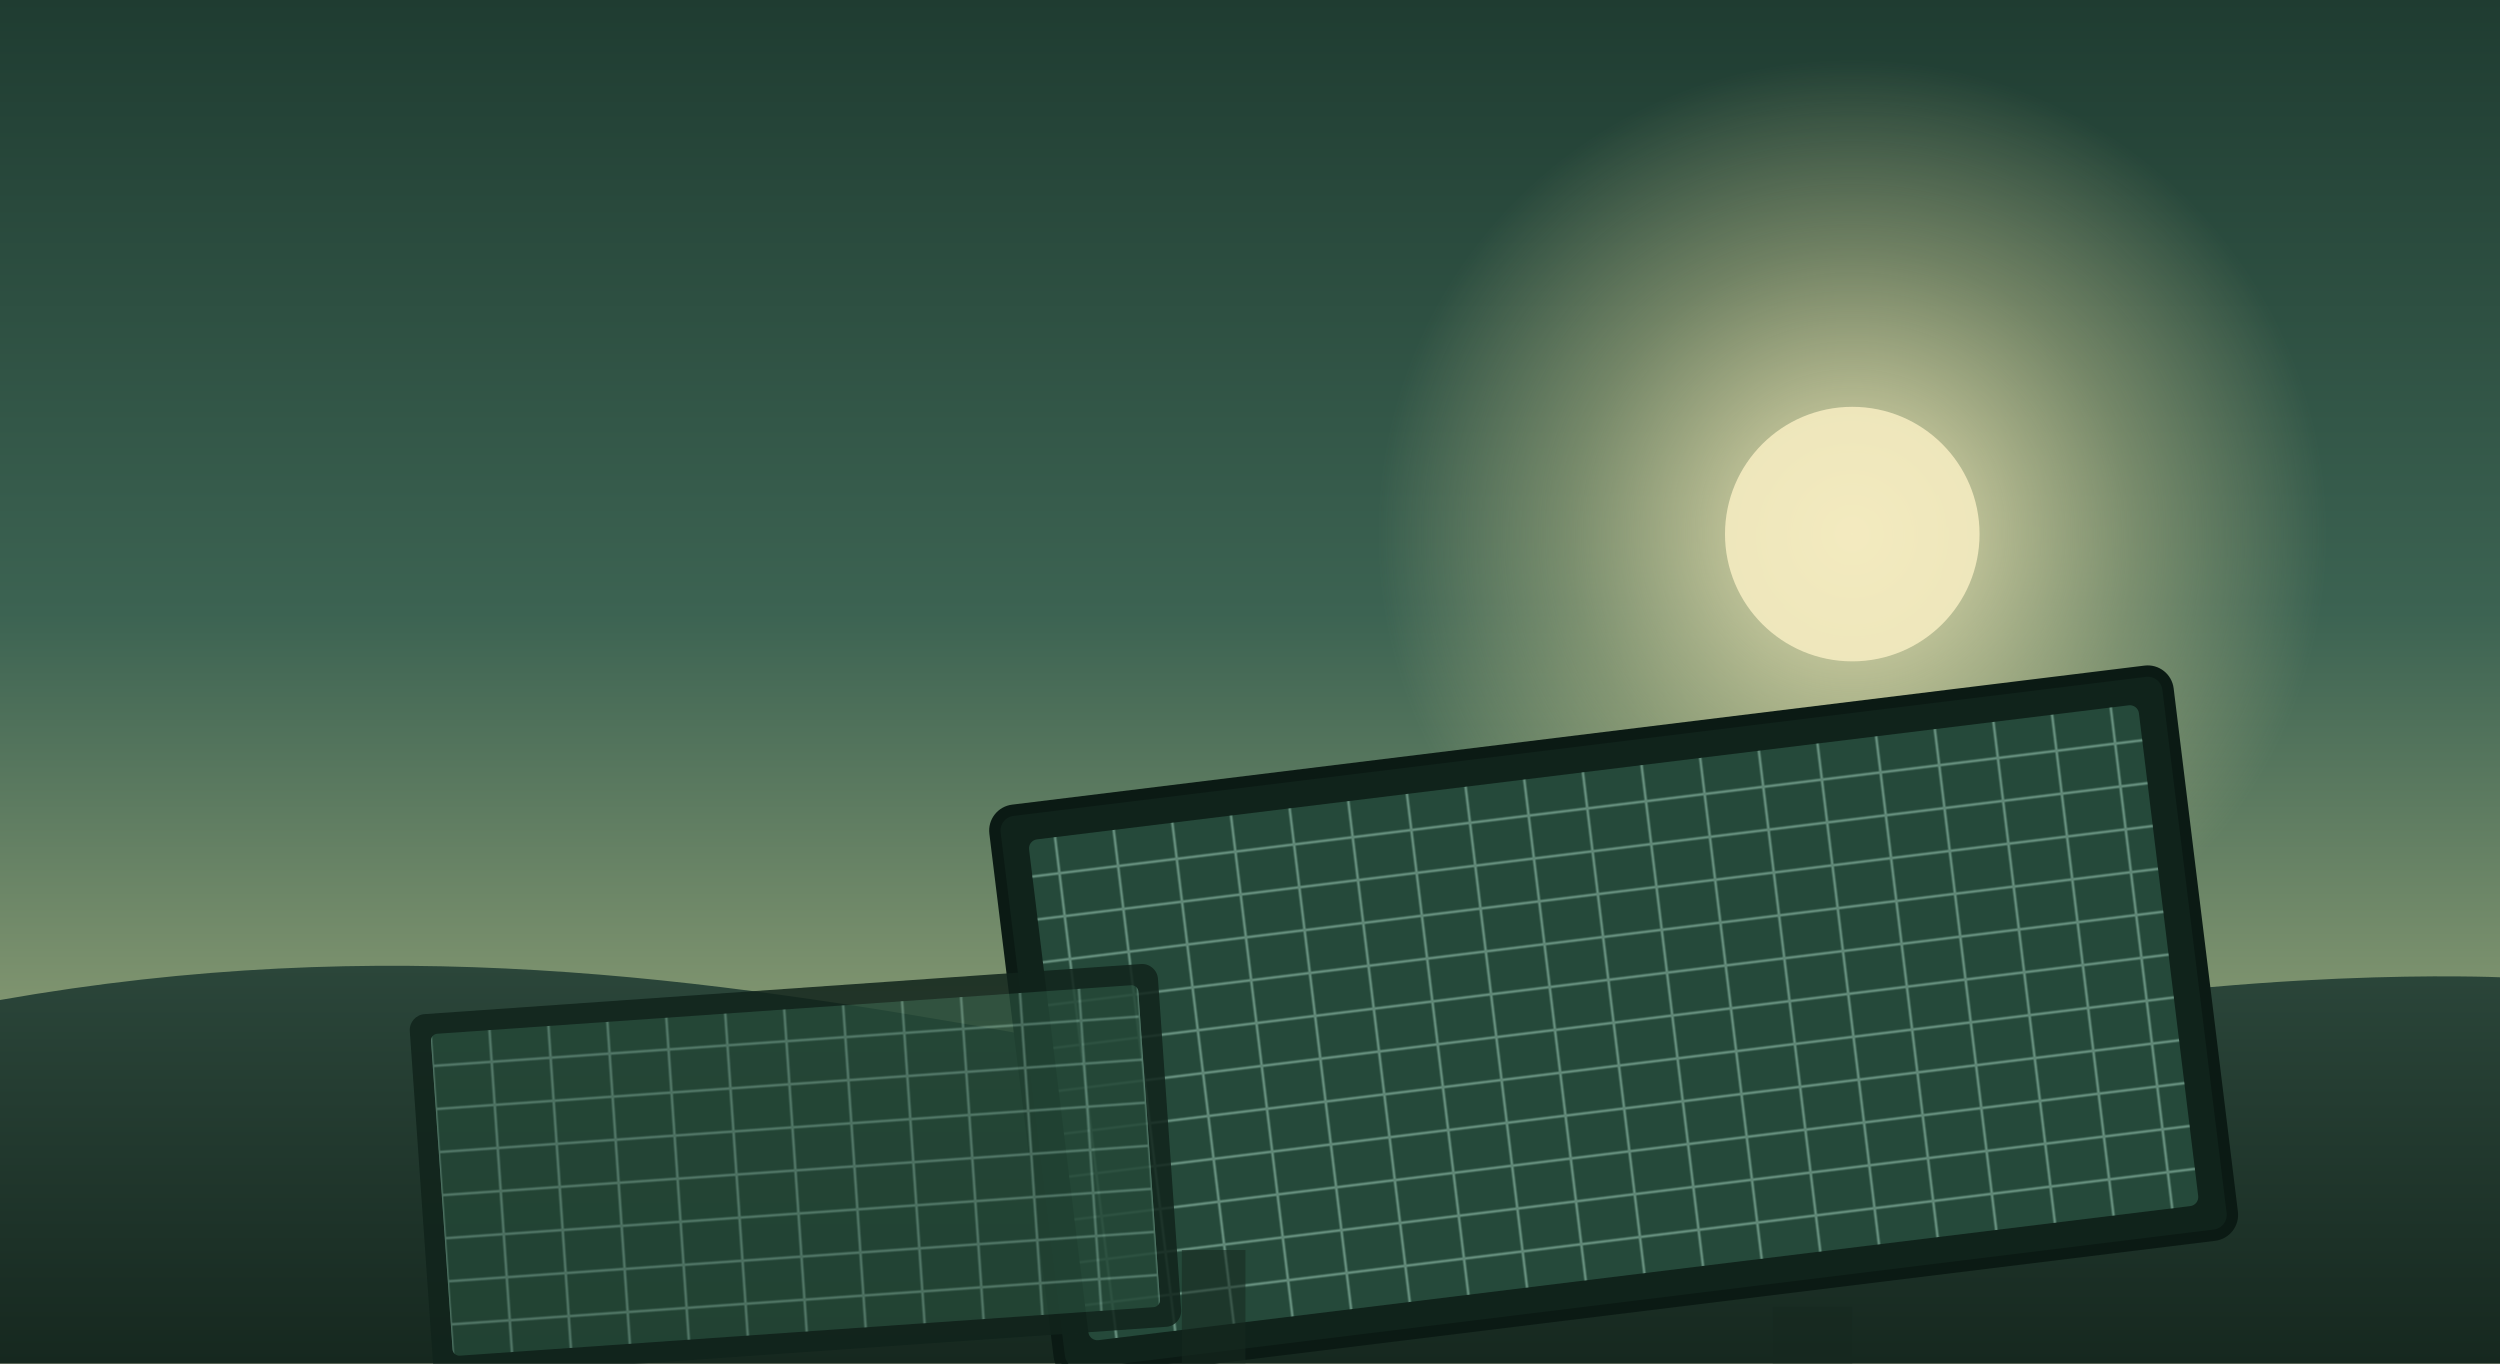
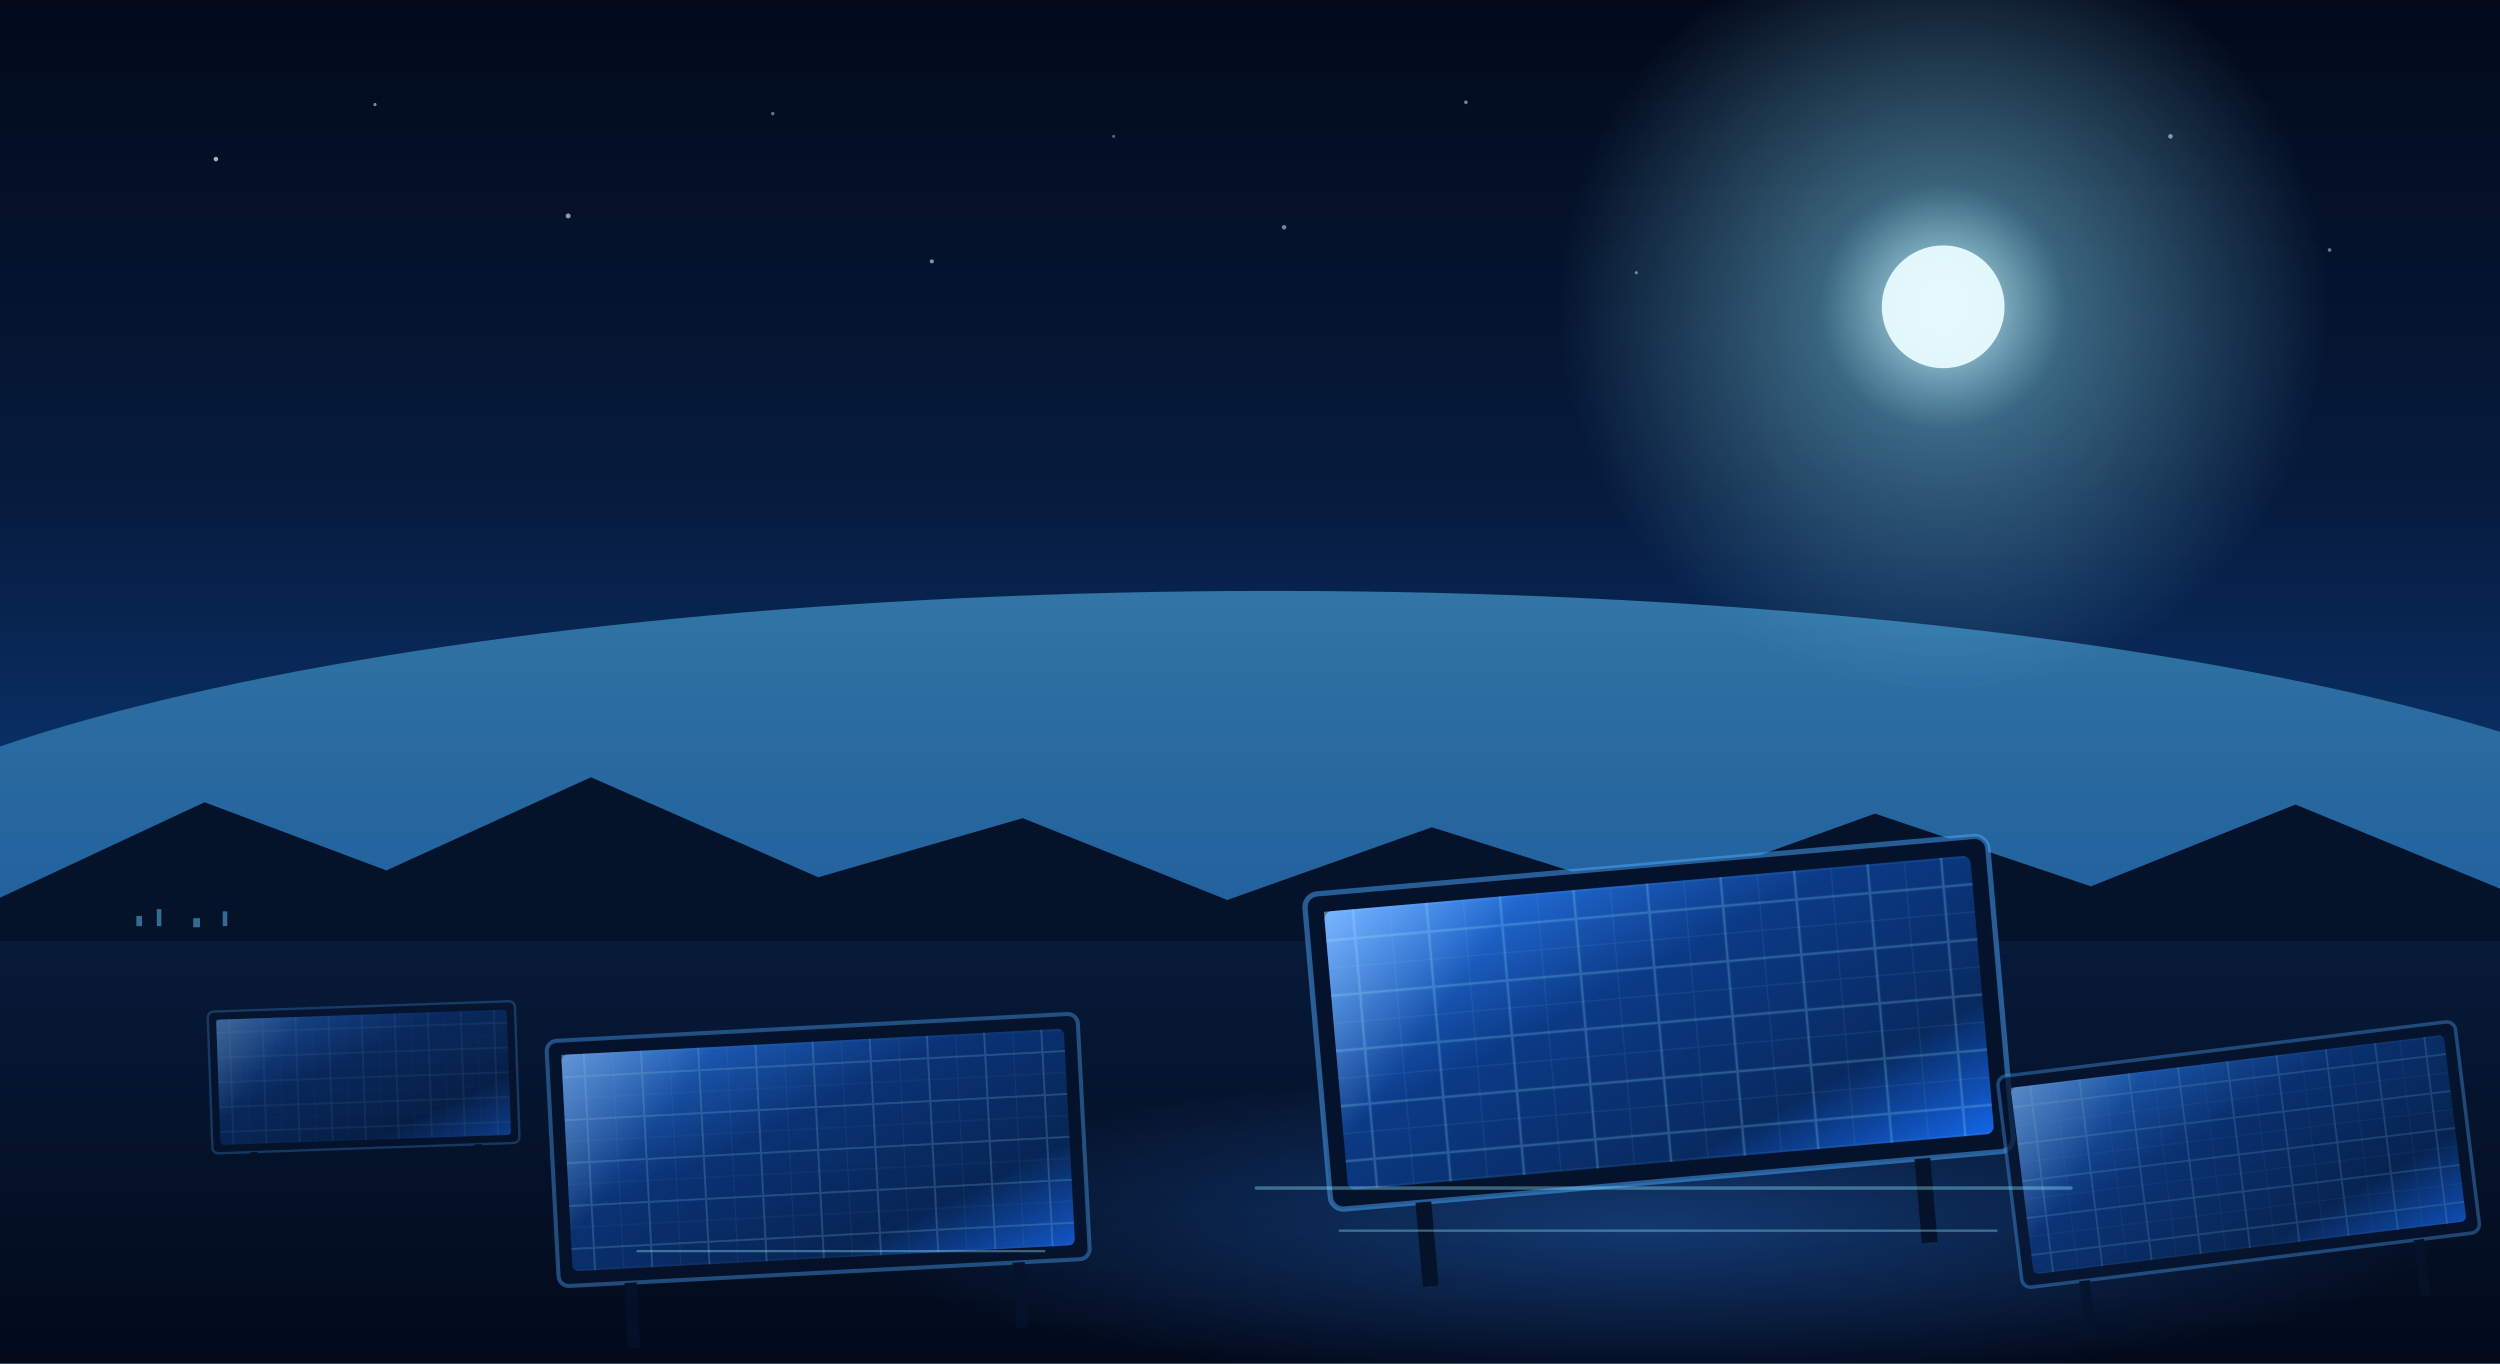
- <svg xmlns="http://www.w3.org/2000/svg" viewBox="0 0 2200 1200" preserveAspectRatio="xMidYMid slice" role="img" aria-label="Solar panel array at sunrise">
+ <svg xmlns="http://www.w3.org/2000/svg" viewBox="0 0 2200 1200" preserveAspectRatio="xMidYMid slice" role="img" aria-label="Blue-hour solar farm with rows of panels under a glowing sky">
  <defs>
    <linearGradient id="h-sky" x1="0" y1="0" x2="0" y2="1">
-       <stop offset="0" stop-color="#1f3c31" />
-       <stop offset="0.45" stop-color="#3c6352" />
-       <stop offset="0.78" stop-color="#8a9c74" />
-       <stop offset="1" stop-color="#c8cba0" />
+       <stop offset="0" stop-color="#020a1a" />
+       <stop offset=".36" stop-color="#061b3d" />
+       <stop offset=".66" stop-color="#0b3a7a" />
+       <stop offset=".85" stop-color="#1b6fc4" />
+       <stop offset="1" stop-color="#59c6ff" />
    </linearGradient>
-     <radialGradient id="h-sun" cx="0.5" cy="0.5" r="0.5">
-       <stop offset="0" stop-color="#f6edbe" stop-opacity=".95" />
-       <stop offset="0.6" stop-color="#f0e3a6" stop-opacity=".35" />
-       <stop offset="1" stop-color="#f0e3a6" stop-opacity="0" />
+     <radialGradient id="h-moon" cx=".5" cy=".5" r=".5">
+       <stop offset="0" stop-color="#d7f8ff" stop-opacity=".95" />
+       <stop offset=".32" stop-color="#8fe8ff" stop-opacity=".38" />
+       <stop offset="1" stop-color="#8fe8ff" stop-opacity="0" />
    </radialGradient>
-     <pattern id="h-cells" width="52" height="38" patternUnits="userSpaceOnUse">
-       <rect width="52" height="38" fill="none" stroke="#5f8776" stroke-width="2.5" />
+     <linearGradient id="h-horizon" x1="0" y1="0" x2="0" y2="1">
+       <stop offset="0" stop-color="#5cc8ff" stop-opacity=".5" />
+       <stop offset="1" stop-color="#5cc8ff" stop-opacity="0" />
+     </linearGradient>
+     <linearGradient id="h-ground" x1="0" y1="0" x2="0" y2="1">
+       <stop offset="0" stop-color="#071a39" />
+       <stop offset="1" stop-color="#020a1a" />
+     </linearGradient>
+     <linearGradient id="h-glass" x1="0" y1="0" x2="1" y2="1">
+       <stop offset="0" stop-color="#2d86ff" />
+       <stop offset=".4" stop-color="#0b3a86" />
+       <stop offset=".76" stop-color="#082a60" />
+       <stop offset="1" stop-color="#1466e8" />
+     </linearGradient>
+     <pattern id="h-cells" width="56" height="42" patternUnits="userSpaceOnUse">
+       <path d="M0 0h56v42H0z" fill="none" stroke="#8fe8ff" stroke-opacity=".22" stroke-width="2" />
+       <path d="M28 0v42M0 21h56" stroke="#8fe8ff" stroke-opacity=".08" stroke-width="1" />
    </pattern>
-     <linearGradient id="h-ground" x1="0" y1="0" x2="0" y2="1">
-       <stop offset="0" stop-color="#2b463a" />
-       <stop offset="1" stop-color="#16281f" />
+     <linearGradient id="h-glare" x1="0" y1="0" x2="1" y2="1">
+       <stop offset="0" stop-color="#dff7ff" stop-opacity=".42" />
+       <stop offset=".42" stop-color="#dff7ff" stop-opacity="0" />
    </linearGradient>
+     <radialGradient id="h-floor-glow" cx=".5" cy=".5" r=".5">
+       <stop offset="0" stop-color="#2d86ff" stop-opacity=".35" />
+       <stop offset="1" stop-color="#2d86ff" stop-opacity="0" />
+     </radialGradient>
+     <g id="h-unit">
+       <rect x="-260" y="-120" width="520" height="240" rx="10" fill="#05122b" />
+       <rect x="-246" y="-106" width="492" height="212" rx="6" fill="url(#h-glass)" />
+       <rect x="-246" y="-106" width="492" height="212" rx="6" fill="url(#h-cells)" />
+       <path d="M-246-106H-64L-246 106Z" fill="url(#h-glare)" />
+       <rect x="-260" y="-120" width="520" height="240" rx="10" fill="none" stroke="#4aa8ff" stroke-opacity=".5" stroke-width="4" />
+       <rect x="-196" y="120" width="12" height="64" fill="#04122a" />
+       <rect x="184" y="120" width="12" height="64" fill="#04122a" />
+     </g>
  </defs>
  <rect width="2200" height="1200" fill="url(#h-sky)" />
-   <circle cx="1630" cy="470" r="420" fill="url(#h-sun)" />
-   <circle cx="1630" cy="470" r="112" fill="#f4ebc0" opacity=".9" />
-   <path d="M0 880c340-60 620-20 900 30s560 40 820-10 480-40 480-40v340H0z" fill="url(#h-ground)" />
-   <g transform="translate(1420 900) rotate(-7)">
-     <rect x="-520" y="-250" width="1040" height="500" rx="18" fill="#10231b" />
-     <rect x="-492" y="-222" width="984" height="444" rx="8" fill="#25493a" />
-     <rect x="-492" y="-222" width="984" height="444" rx="8" fill="url(#h-cells)" />
-     <rect x="-520" y="-250" width="1040" height="500" rx="18" fill="none" stroke="#0b1a14" stroke-width="10" />
+   <g fill="#e6fbff">
+     <circle cx="190" cy="140" r="2" opacity=".7" />
+     <circle cx="330" cy="92" r="1.4" opacity=".55" />
+     <circle cx="500" cy="190" r="2.2" opacity=".6" />
+     <circle cx="680" cy="100" r="1.5" opacity=".45" />
+     <circle cx="820" cy="230" r="1.8" opacity=".55" />
+     <circle cx="980" cy="120" r="1.3" opacity=".4" />
+     <circle cx="1130" cy="200" r="2" opacity=".5" />
+     <circle cx="1290" cy="90" r="1.6" opacity=".5" />
+     <circle cx="1440" cy="240" r="1.4" opacity=".45" />
+     <circle cx="1910" cy="120" r="2" opacity=".55" />
+     <circle cx="2050" cy="220" r="1.6" opacity=".45" />
+     <circle cx="2360" cy="160" r="1.8" opacity=".4" />
  </g>
-   <g transform="translate(700 1030) rotate(-4)" opacity=".85">
-     <rect x="-330" y="-160" width="660" height="320" rx="14" fill="#10231b" />
-     <rect x="-312" y="-142" width="624" height="284" rx="6" fill="#234636" />
-     <rect x="-312" y="-142" width="624" height="284" rx="6" fill="url(#h-cells)" opacity=".8" />
+   <circle cx="1710" cy="270" r="340" fill="url(#h-moon)" />
+   <circle cx="1710" cy="270" r="54" fill="#e6fbff" opacity=".95" />
+   <ellipse cx="1120" cy="830" rx="1350" ry="310" fill="url(#h-horizon)" />
+   <path d="M0 790 180 706 340 766 520 684 720 772 900 720 1080 792 1260 728 1450 788 1650 716 1840 780 2020 708 2200 782V920H0Z" fill="#04122a" />
+   <rect y="828" width="2200" height="372" fill="url(#h-ground)" />
+   <g fill="#5cc8ff" opacity=".5">
+     <rect x="120" y="806" width="5" height="9" />
+     <rect x="138" y="800" width="4" height="15" />
+     <rect x="170" y="808" width="6" height="8" />
+     <rect x="196" y="802" width="4" height="13" />
+     <rect x="1180" y="804" width="5" height="10" />
+     <rect x="1202" y="798" width="4" height="16" />
+     <rect x="1240" y="806" width="6" height="8" />
  </g>
-   <g fill="#16281f" opacity=".55">
-     <rect x="1560" y="1150" width="70" height="50" />
-     <rect x="1040" y="1100" width="56" height="100" />
+   <ellipse cx="1450" cy="1080" rx="700" ry="140" fill="url(#h-floor-glow)" />
+   <g transform="translate(320 948) rotate(-2) scale(.52)" opacity=".5">
+     <use href="#h-unit" />
+   </g>
+   <g transform="translate(720 1012) rotate(-3) scale(.9)" opacity=".8">
+     <use href="#h-unit" />
+   </g>
+   <g transform="translate(1460 900) rotate(-5) scale(1.16)">
+     <use href="#h-unit" />
+   </g>
+   <g transform="translate(1970 1016) rotate(-7) scale(.78)" opacity=".72">
+     <use href="#h-unit" />
+   </g>
+   <g opacity=".38" fill="#8fe8ff">
+     <rect x="1104" y="1044" width="720" height="3" rx="1.5" />
+     <rect x="1178" y="1082" width="580" height="2" rx="1" />
+     <rect x="560" y="1100" width="360" height="2" rx="1" />
  </g>
</svg>
